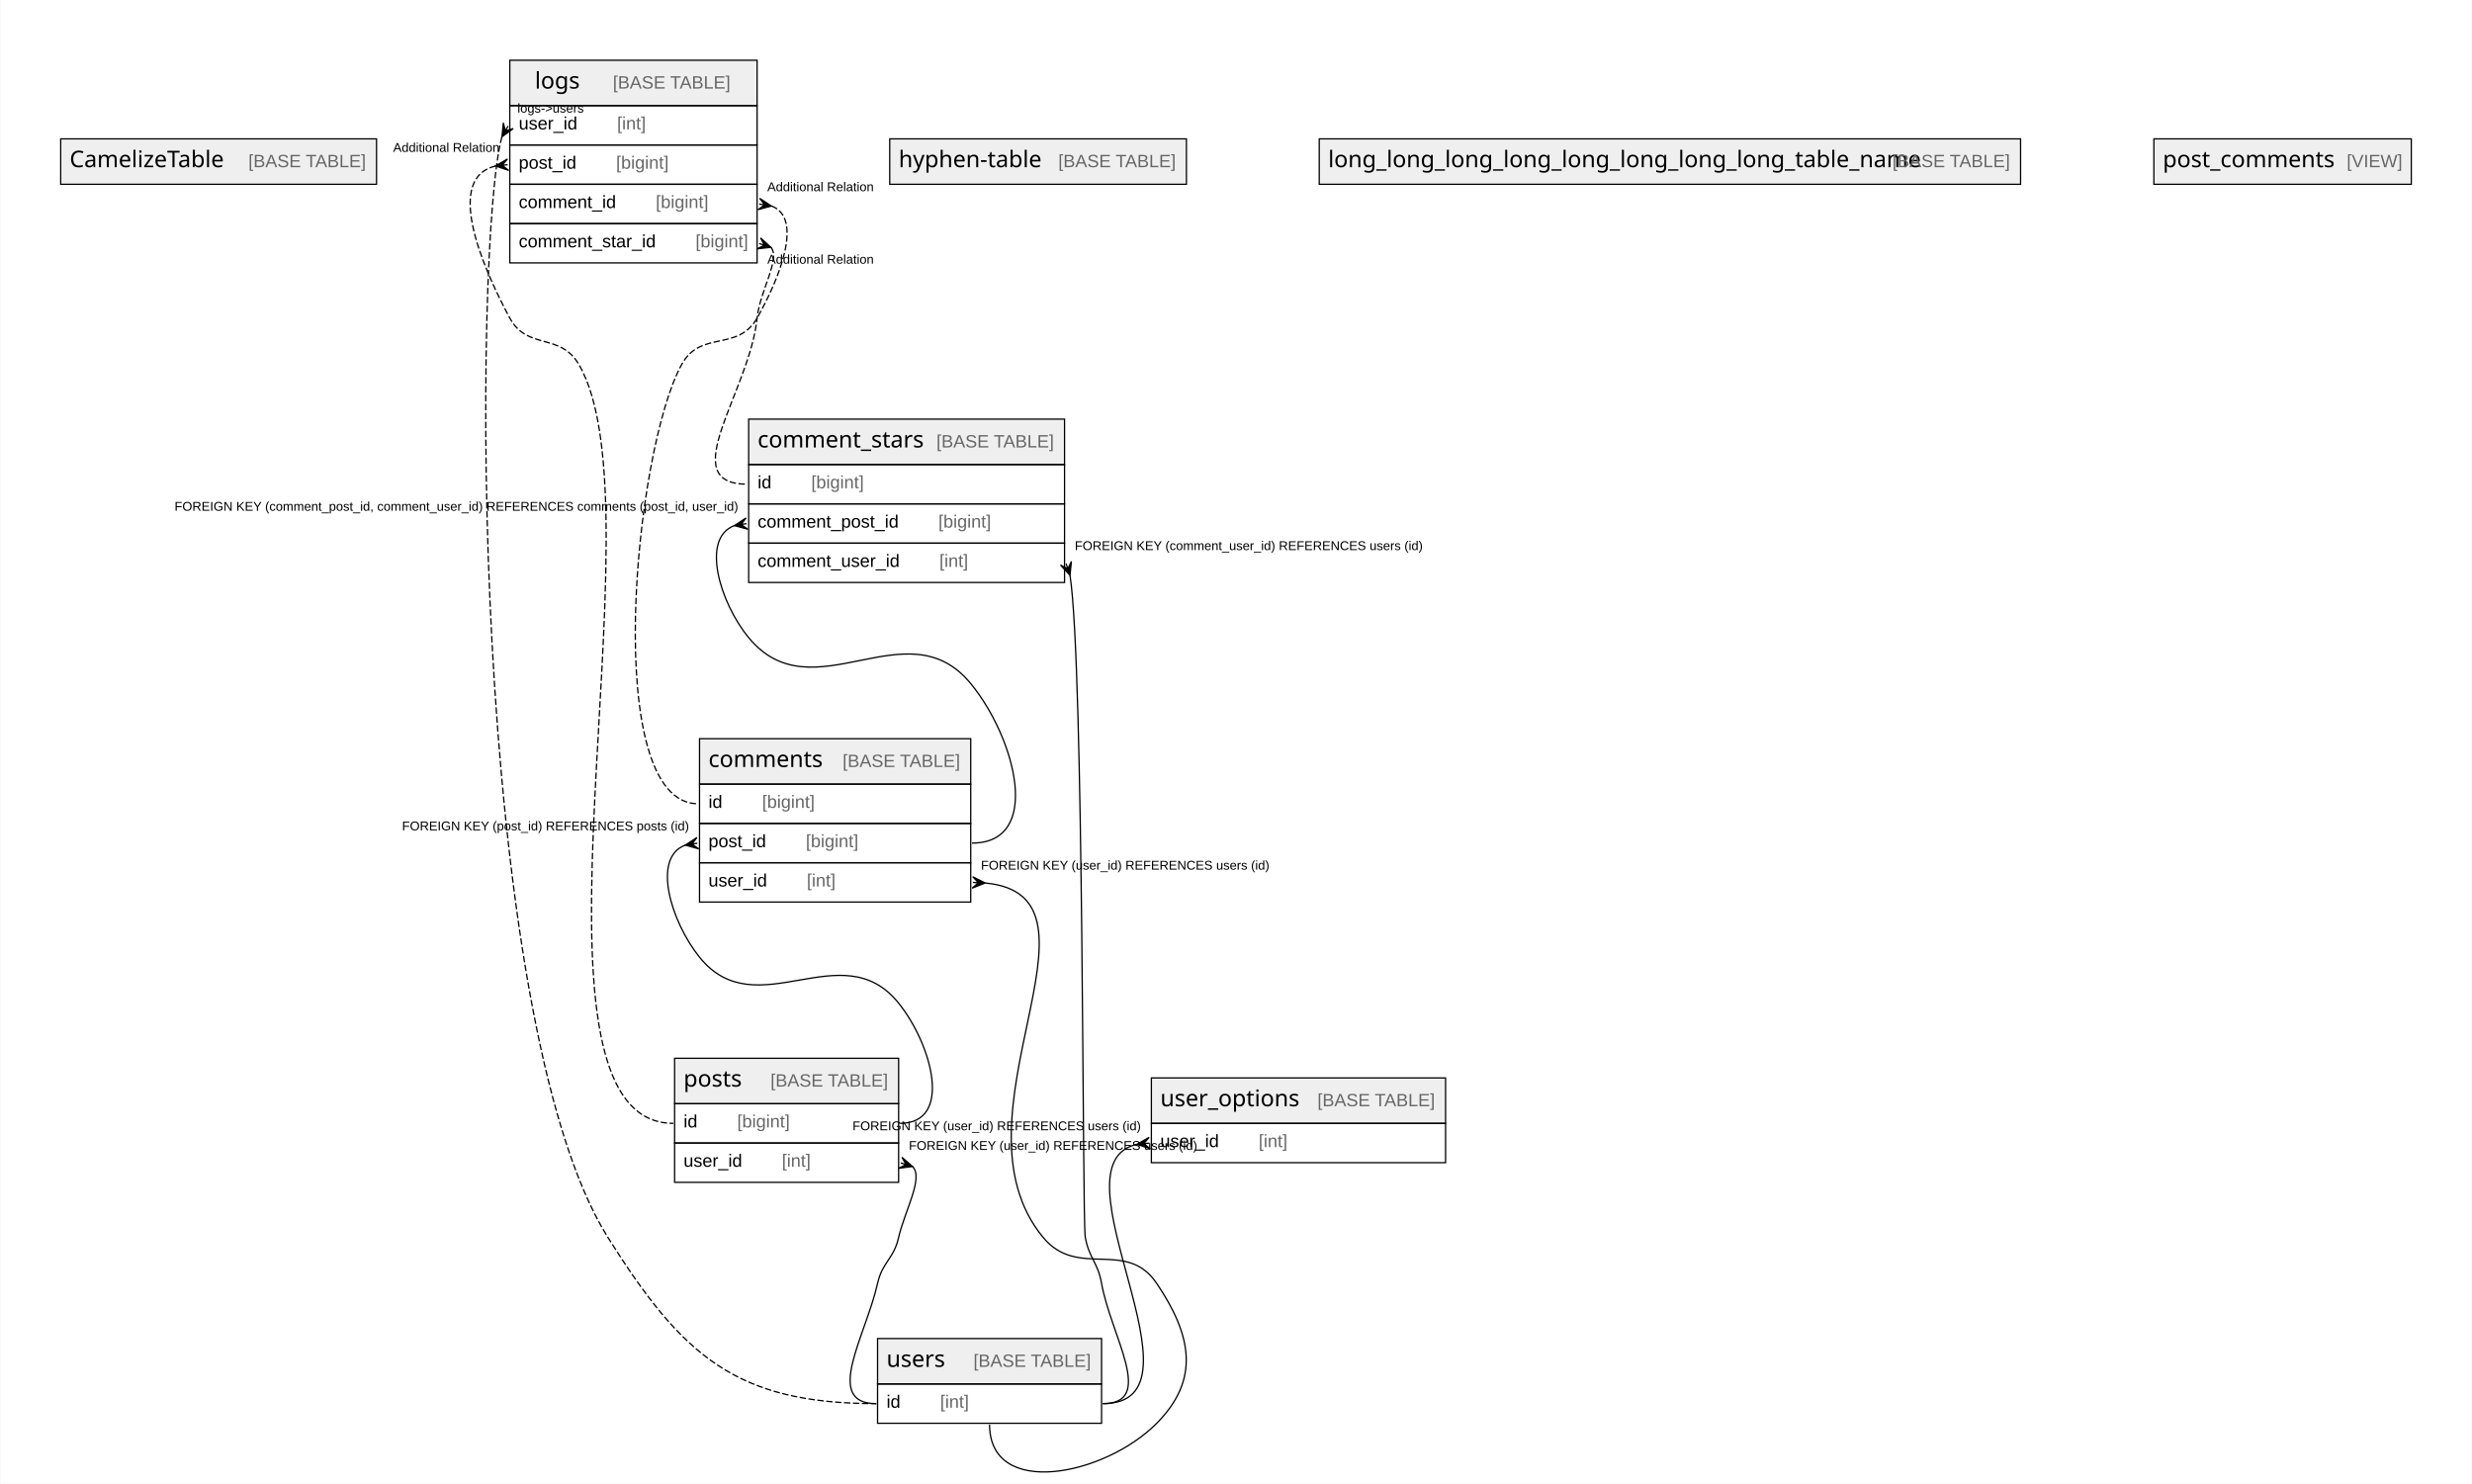
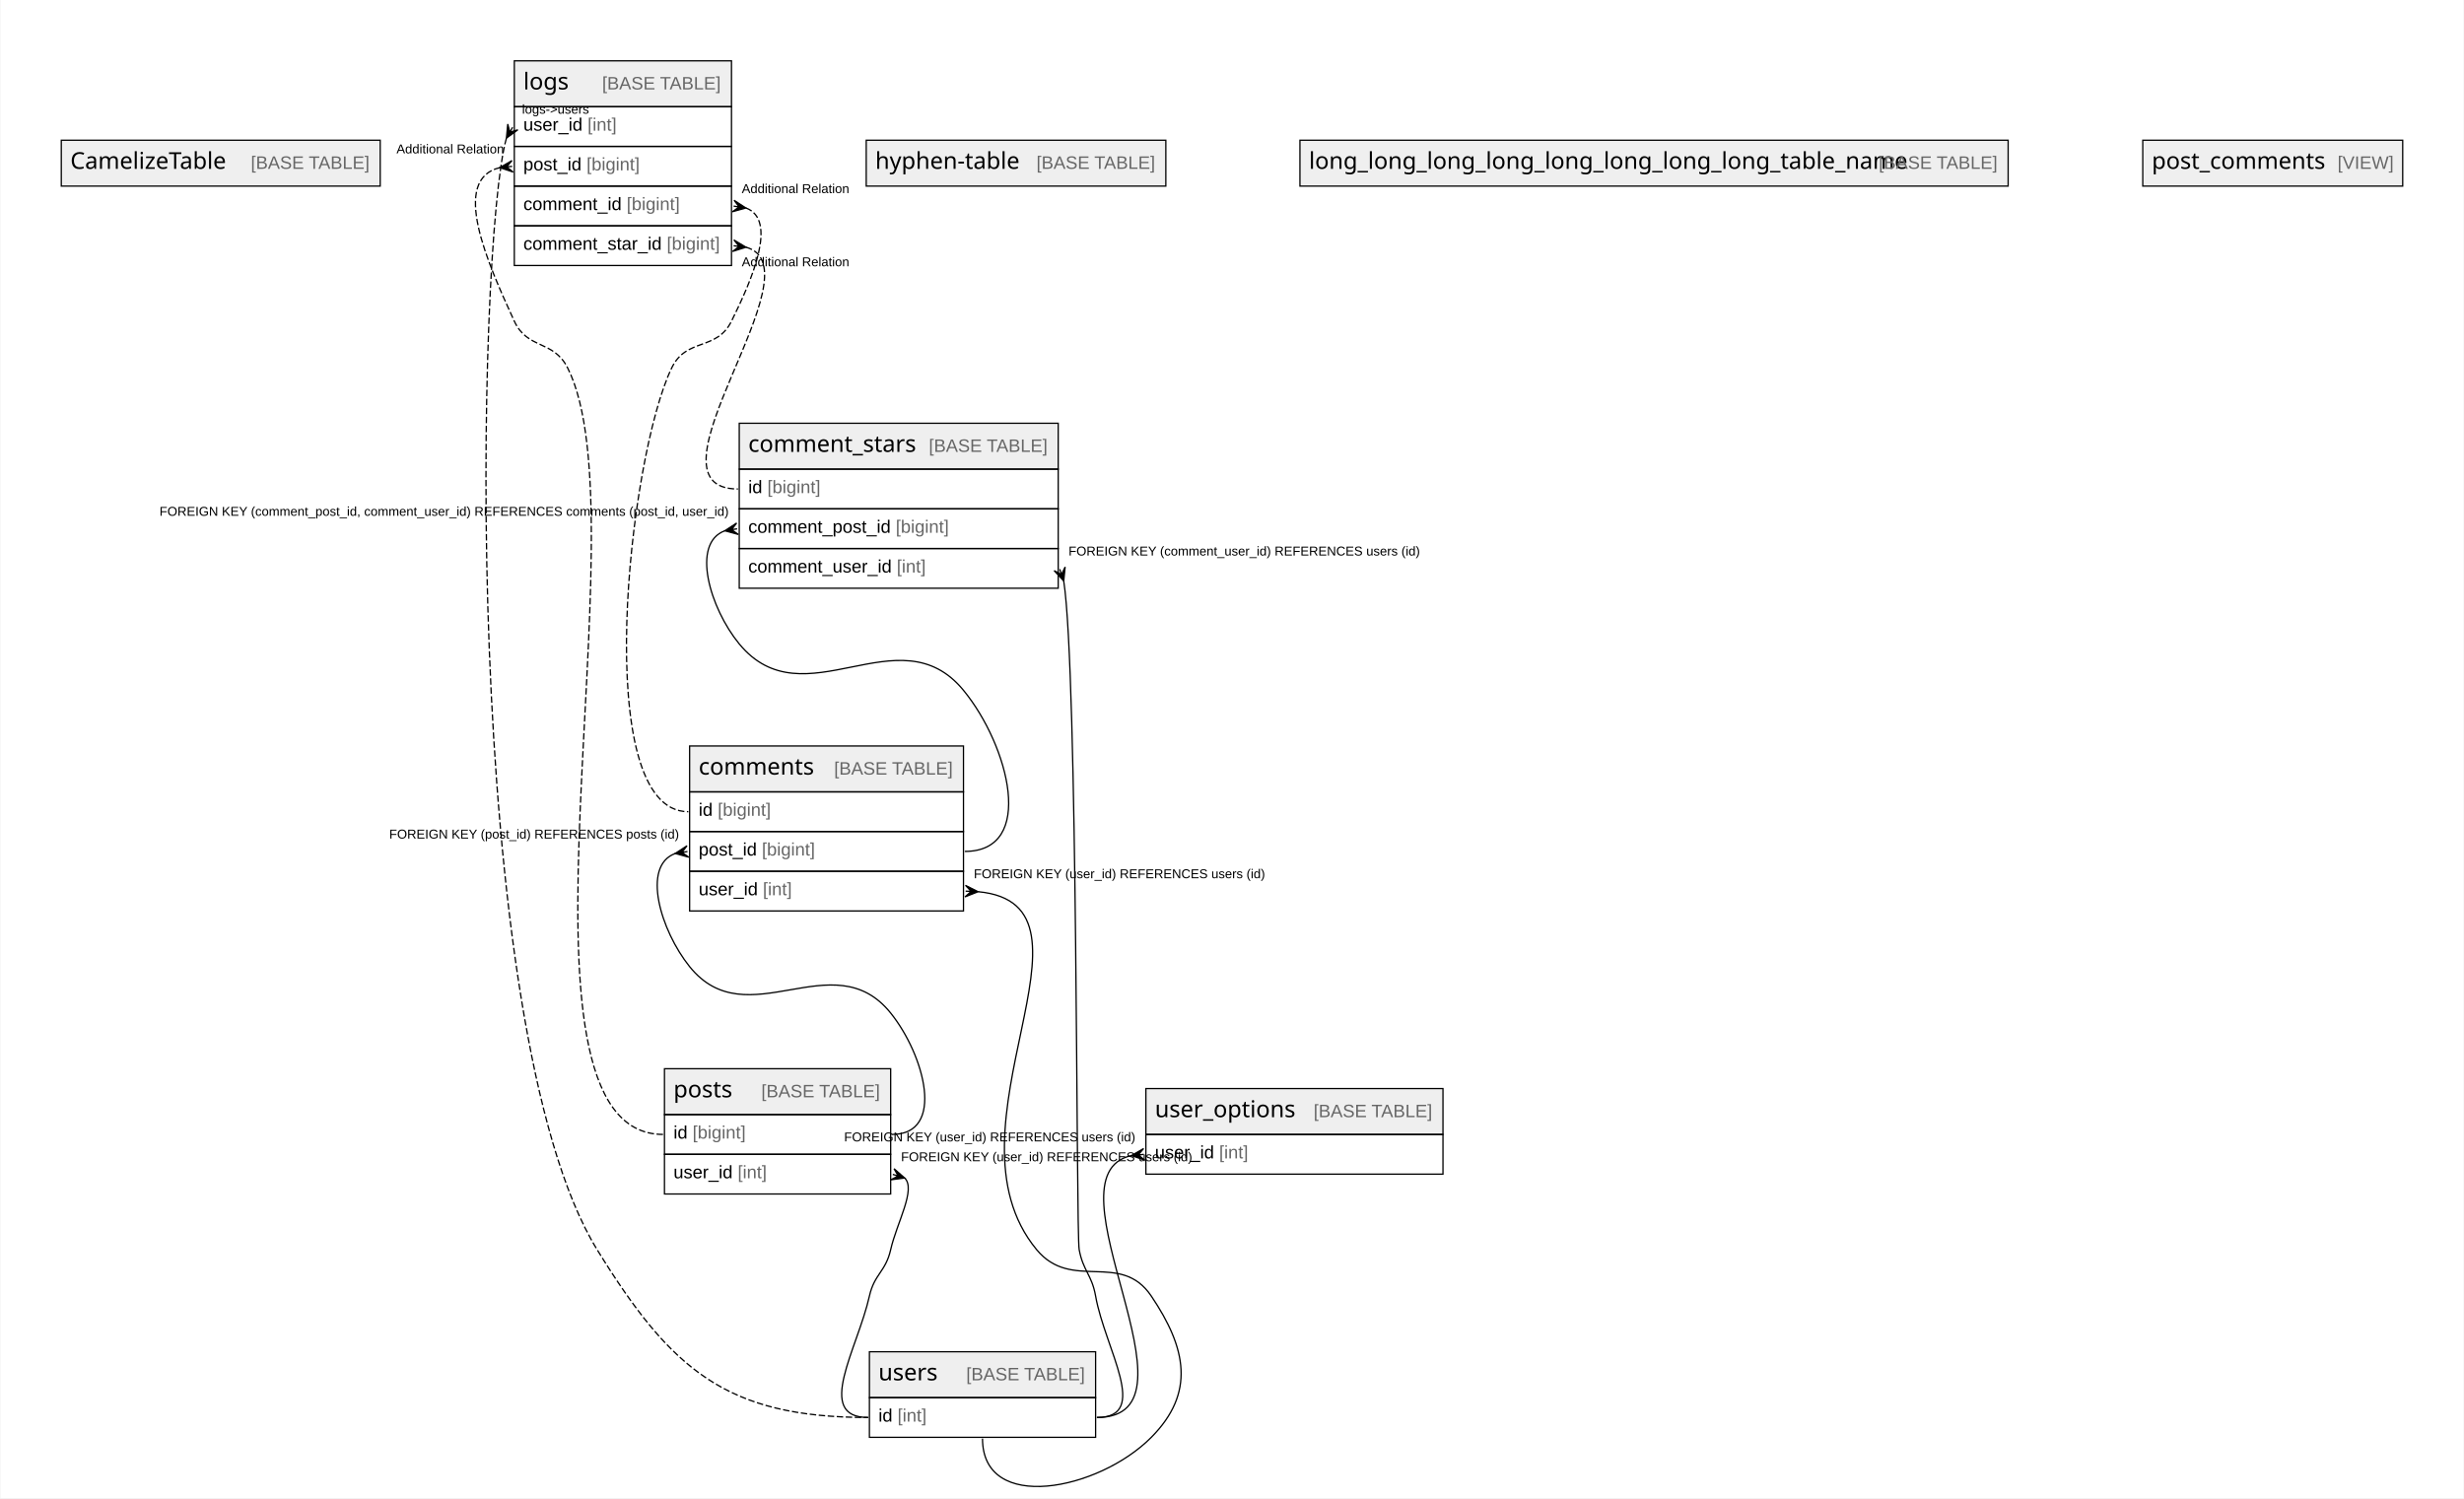
- <svg xmlns="http://www.w3.org/2000/svg" width="1936pt" height="1162pt" viewBox="0.00 0.00 1935.95 1162.40">
+ <svg xmlns="http://www.w3.org/2000/svg" width="1911pt" height="1162pt" viewBox="0.00 0.00 1910.95 1162.40">
  <g id="graph0" class="graph" transform="scale(1 1) rotate(0) translate(4 1158.4)">
-     <polygon fill="white" stroke="none" points="-4,4 -4,-1158.4 1931.95,-1158.4 1931.95,4 -4,4" />
+     <polygon fill="white" stroke="none" points="-4,4 -4,-1158.4 1906.95,-1158.4 1906.95,4 -4,4" />
    <g id="node1" class="node">
      <polygon fill="#efefef" stroke="none" points="43.2,-1014 43.2,-1049.6 290.63,-1049.6 290.63,-1014 43.2,-1014" />
      <polygon fill="none" stroke="black" points="43.2,-1014 43.2,-1049.6 290.63,-1049.6 290.63,-1014 43.2,-1014" />
      <text text-anchor="start" x="50.2" y="-1027.4" font-family="Arial Bold" font-size="18.00">CamelizeTable</text>
      <text text-anchor="start" x="159.14" y="-1027.4" font-family="Arial" font-size="14.00">    </text>
      <text text-anchor="start" x="190.26" y="-1027.4" font-family="Arial" font-size="14.00" fill="#666666">[BASE TABLE]</text>
    </g>
    <g id="node2" class="node">
-       <polygon fill="#efefef" stroke="none" points="582.18,-794.4 582.18,-830 829.65,-830 829.65,-794.4 582.18,-794.4" />
-       <polygon fill="none" stroke="black" points="582.18,-794.4 582.18,-830 829.65,-830 829.65,-794.4 582.18,-794.4" />
-       <text text-anchor="start" x="589.18" y="-807.8" font-family="Arial Bold" font-size="18.00">comment_stars</text>
-       <text text-anchor="start" x="698.16" y="-807.8" font-family="Arial" font-size="14.00">    </text>
-       <text text-anchor="start" x="729.28" y="-807.8" font-family="Arial" font-size="14.00" fill="#666666">[BASE TABLE]</text>
-       <polygon fill="none" stroke="black" points="582.18,-763.6 582.18,-794.4 829.65,-794.4 829.65,-763.6 582.18,-763.6" />
-       <text text-anchor="start" x="589.18" y="-775.8" font-family="Arial" font-size="14.00">id    </text>
-       <text text-anchor="start" x="631.2" y="-775.8" font-family="Arial" font-size="14.00" fill="#666666">[bigint]</text>
-       <polygon fill="none" stroke="black" points="582.18,-732.8 582.18,-763.6 829.65,-763.6 829.65,-732.8 582.18,-732.8" />
-       <text text-anchor="start" x="589.18" y="-745" font-family="Arial" font-size="14.00">comment_post_id    </text>
-       <text text-anchor="start" x="730.8" y="-745" font-family="Arial" font-size="14.00" fill="#666666">[bigint]</text>
-       <polygon fill="none" stroke="black" points="582.18,-702 582.18,-732.8 829.65,-732.8 829.65,-702 582.18,-702" />
-       <text text-anchor="start" x="589.18" y="-714.2" font-family="Arial" font-size="14.00">comment_user_id    </text>
-       <text text-anchor="start" x="731.58" y="-714.2" font-family="Arial" font-size="14.00" fill="#666666">[int]</text>
+       <polygon fill="#efefef" stroke="none" points="569.18,-794.4 569.18,-830 816.65,-830 816.65,-794.4 569.18,-794.4" />
+       <polygon fill="none" stroke="black" points="569.18,-794.4 569.18,-830 816.65,-830 816.65,-794.4 569.18,-794.4" />
+       <text text-anchor="start" x="576.18" y="-807.8" font-family="Arial Bold" font-size="18.00">comment_stars</text>
+       <text text-anchor="start" x="685.16" y="-807.8" font-family="Arial" font-size="14.00">    </text>
+       <text text-anchor="start" x="716.28" y="-807.8" font-family="Arial" font-size="14.00" fill="#666666">[BASE TABLE]</text>
+       <polygon fill="none" stroke="black" points="569.18,-763.6 569.18,-794.4 816.65,-794.4 816.65,-763.6 569.18,-763.6" />
+       <text text-anchor="start" x="576.18" y="-775.8" font-family="Arial" font-size="14.00">id </text>
+       <text text-anchor="start" x="590.97" y="-775.8" font-family="Arial" font-size="14.00" fill="#666666">[bigint]</text>
+       <polygon fill="none" stroke="black" points="569.18,-732.8 569.18,-763.6 816.65,-763.6 816.65,-732.8 569.18,-732.8" />
+       <text text-anchor="start" x="576.18" y="-745" font-family="Arial" font-size="14.00">comment_post_id </text>
+       <text text-anchor="start" x="690.58" y="-745" font-family="Arial" font-size="14.00" fill="#666666">[bigint]</text>
+       <polygon fill="none" stroke="black" points="569.18,-702 569.18,-732.8 816.65,-732.8 816.65,-702 569.18,-702" />
+       <text text-anchor="start" x="576.18" y="-714.2" font-family="Arial" font-size="14.00">comment_user_id </text>
+       <text text-anchor="start" x="691.35" y="-714.2" font-family="Arial" font-size="14.00" fill="#666666">[int]</text>
    </g>
    <g id="node3" class="node">
-       <polygon fill="#efefef" stroke="none" points="543.68,-544 543.68,-579.6 756.15,-579.6 756.15,-544 543.68,-544" />
-       <polygon fill="none" stroke="black" points="543.68,-544 543.68,-579.6 756.15,-579.6 756.15,-544 543.68,-544" />
-       <text text-anchor="start" x="550.68" y="-557.4" font-family="Arial Bold" font-size="18.00">comments</text>
-       <text text-anchor="start" x="624.66" y="-557.4" font-family="Arial" font-size="14.00">    </text>
-       <text text-anchor="start" x="655.78" y="-557.4" font-family="Arial" font-size="14.00" fill="#666666">[BASE TABLE]</text>
-       <polygon fill="none" stroke="black" points="543.68,-513.2 543.68,-544 756.15,-544 756.15,-513.2 543.68,-513.2" />
-       <text text-anchor="start" x="550.68" y="-525.4" font-family="Arial" font-size="14.00">id    </text>
-       <text text-anchor="start" x="592.69" y="-525.4" font-family="Arial" font-size="14.00" fill="#666666">[bigint]</text>
-       <polygon fill="none" stroke="black" points="543.68,-482.4 543.68,-513.2 756.15,-513.2 756.15,-482.4 543.68,-482.4" />
-       <text text-anchor="start" x="550.68" y="-494.6" font-family="Arial" font-size="14.00">post_id    </text>
-       <text text-anchor="start" x="626.94" y="-494.6" font-family="Arial" font-size="14.00" fill="#666666">[bigint]</text>
-       <polygon fill="none" stroke="black" points="543.68,-451.6 543.68,-482.4 756.15,-482.4 756.15,-451.6 543.68,-451.6" />
-       <text text-anchor="start" x="550.68" y="-463.8" font-family="Arial" font-size="14.00">user_id    </text>
-       <text text-anchor="start" x="627.71" y="-463.8" font-family="Arial" font-size="14.00" fill="#666666">[int]</text>
+       <polygon fill="#efefef" stroke="none" points="530.68,-544 530.68,-579.6 743.15,-579.6 743.15,-544 530.68,-544" />
+       <polygon fill="none" stroke="black" points="530.68,-544 530.68,-579.6 743.15,-579.6 743.15,-544 530.68,-544" />
+       <text text-anchor="start" x="537.68" y="-557.4" font-family="Arial Bold" font-size="18.00">comments</text>
+       <text text-anchor="start" x="611.66" y="-557.4" font-family="Arial" font-size="14.00">    </text>
+       <text text-anchor="start" x="642.78" y="-557.4" font-family="Arial" font-size="14.00" fill="#666666">[BASE TABLE]</text>
+       <polygon fill="none" stroke="black" points="530.68,-513.2 530.68,-544 743.15,-544 743.15,-513.2 530.68,-513.2" />
+       <text text-anchor="start" x="537.68" y="-525.4" font-family="Arial" font-size="14.00">id </text>
+       <text text-anchor="start" x="552.46" y="-525.4" font-family="Arial" font-size="14.00" fill="#666666">[bigint]</text>
+       <polygon fill="none" stroke="black" points="530.68,-482.4 530.68,-513.2 743.15,-513.2 743.15,-482.4 530.68,-482.4" />
+       <text text-anchor="start" x="537.68" y="-494.6" font-family="Arial" font-size="14.00">post_id </text>
+       <text text-anchor="start" x="586.71" y="-494.6" font-family="Arial" font-size="14.00" fill="#666666">[bigint]</text>
+       <polygon fill="none" stroke="black" points="530.68,-451.6 530.68,-482.4 743.15,-482.4 743.15,-451.6 530.68,-451.6" />
+       <text text-anchor="start" x="537.68" y="-463.8" font-family="Arial" font-size="14.00">user_id </text>
+       <text text-anchor="start" x="587.48" y="-463.8" font-family="Arial" font-size="14.00" fill="#666666">[int]</text>
    </g>
    <g id="edge2" class="edge">
-       <path fill="none" stroke="black" d="M571.08,-746.6C544.56,-737 559.39,-686.48 582.18,-658.8 632.38,-597.85 706.05,-683.83 756.15,-622.8 791.4,-579.86 812.71,-497.8 757.15,-497.8" />
-       <polygon fill="black" stroke="black" points="570.98,-746.58 580.15,-752.59 576.24,-747.42 580.52,-748.1 580.52,-748.1 580.52,-748.1 576.24,-747.42 581.56,-743.7 570.98,-746.58" />
-       <text text-anchor="start" x="132.37" y="-758.2" font-family="Arial" font-size="10.00">FOREIGN KEY (comment_post_id, comment_user_id) REFERENCES comments (post_id, user_id)</text>
+       <path fill="none" stroke="black" d="M558.08,-746.6C531.56,-737 546.39,-686.48 569.18,-658.8 619.38,-597.85 693.05,-683.83 743.15,-622.8 778.4,-579.86 799.71,-497.8 744.15,-497.8" />
+       <polygon fill="black" stroke="black" points="557.98,-746.58 567.15,-752.59 563.24,-747.42 567.52,-748.1 567.52,-748.1 567.52,-748.1 563.24,-747.42 568.56,-743.7 557.98,-746.58" />
+       <text text-anchor="start" x="119.37" y="-758.2" font-family="Arial" font-size="10.00">FOREIGN KEY (comment_post_id, comment_user_id) REFERENCES comments (post_id, user_id)</text>
    </g>
    <g id="node10" class="node">
-       <polygon fill="#efefef" stroke="none" points="683.17,-74 683.17,-109.6 858.66,-109.6 858.66,-74 683.17,-74" />
-       <polygon fill="none" stroke="black" points="683.17,-74 683.17,-109.6 858.66,-109.6 858.66,-74 683.17,-74" />
-       <text text-anchor="start" x="690.17" y="-87.4" font-family="Arial Bold" font-size="18.00">users</text>
-       <text text-anchor="start" x="727.17" y="-87.4" font-family="Arial" font-size="14.00">    </text>
-       <text text-anchor="start" x="758.28" y="-87.4" font-family="Arial" font-size="14.00" fill="#666666">[BASE TABLE]</text>
-       <polygon fill="none" stroke="black" points="683.17,-43.2 683.17,-74 858.66,-74 858.66,-43.2 683.17,-43.2" />
-       <text text-anchor="start" x="690.17" y="-55.4" font-family="Arial" font-size="14.00">id    </text>
-       <text text-anchor="start" x="732.19" y="-55.4" font-family="Arial" font-size="14.00" fill="#666666">[int]</text>
+       <polygon fill="#efefef" stroke="none" points="670.17,-74 670.17,-109.6 845.66,-109.6 845.66,-74 670.17,-74" />
+       <polygon fill="none" stroke="black" points="670.17,-74 670.17,-109.6 845.66,-109.6 845.66,-74 670.17,-74" />
+       <text text-anchor="start" x="677.17" y="-87.4" font-family="Arial Bold" font-size="18.00">users</text>
+       <text text-anchor="start" x="714.17" y="-87.4" font-family="Arial" font-size="14.00">    </text>
+       <text text-anchor="start" x="745.28" y="-87.4" font-family="Arial" font-size="14.00" fill="#666666">[BASE TABLE]</text>
+       <polygon fill="none" stroke="black" points="670.17,-43.2 670.17,-74 845.66,-74 845.66,-43.2 670.17,-43.2" />
+       <text text-anchor="start" x="677.17" y="-55.4" font-family="Arial" font-size="14.00">id </text>
+       <text text-anchor="start" x="691.96" y="-55.4" font-family="Arial" font-size="14.00" fill="#666666">[int]</text>
    </g>
    <g id="edge1" class="edge">
-       <path fill="none" stroke="black" d="M833.93,-707.58C845.02,-636.41 843.44,-202.06 845.91,-188.8 849.03,-172.12 855.69,-169.51 858.66,-152.8 865.96,-111.57 901.53,-58.6 859.66,-58.6" />
-       <polygon fill="black" stroke="black" points="833.93,-707.6 826.49,-715.65 832.23,-712.66 830.86,-716.77 830.86,-716.77 830.86,-716.77 832.23,-712.66 835.02,-718.51 833.93,-707.6" />
-       <text text-anchor="start" x="837.65" y="-727.4" font-family="Arial" font-size="10.00">FOREIGN KEY (comment_user_id) REFERENCES users (id)</text>
+       <path fill="none" stroke="black" d="M820.93,-707.58C832.02,-636.41 830.44,-202.06 832.91,-188.8 836.03,-172.12 842.69,-169.51 845.66,-152.8 852.96,-111.57 888.53,-58.6 846.66,-58.6" />
+       <polygon fill="black" stroke="black" points="820.93,-707.6 813.49,-715.65 819.23,-712.66 817.86,-716.77 817.86,-716.77 817.86,-716.77 819.23,-712.66 822.02,-718.51 820.93,-707.6" />
+       <text text-anchor="start" x="824.65" y="-727.4" font-family="Arial" font-size="10.00">FOREIGN KEY (comment_user_id) REFERENCES users (id)</text>
    </g>
    <g id="node8" class="node">
-       <polygon fill="#efefef" stroke="none" points="524.16,-293.6 524.16,-329.2 699.66,-329.2 699.66,-293.6 524.16,-293.6" />
-       <polygon fill="none" stroke="black" points="524.16,-293.6 524.16,-329.2 699.66,-329.2 699.66,-293.6 524.16,-293.6" />
-       <text text-anchor="start" x="531.16" y="-307" font-family="Arial Bold" font-size="18.00">posts</text>
-       <text text-anchor="start" x="568.18" y="-307" font-family="Arial" font-size="14.00">    </text>
-       <text text-anchor="start" x="599.29" y="-307" font-family="Arial" font-size="14.00" fill="#666666">[BASE TABLE]</text>
-       <polygon fill="none" stroke="black" points="524.16,-262.8 524.16,-293.6 699.66,-293.6 699.66,-262.8 524.16,-262.8" />
-       <text text-anchor="start" x="531.16" y="-275" font-family="Arial" font-size="14.00">id    </text>
-       <text text-anchor="start" x="573.18" y="-275" font-family="Arial" font-size="14.00" fill="#666666">[bigint]</text>
-       <polygon fill="none" stroke="black" points="524.16,-232 524.16,-262.8 699.66,-262.8 699.66,-232 524.16,-232" />
-       <text text-anchor="start" x="531.16" y="-244.2" font-family="Arial" font-size="14.00">user_id    </text>
-       <text text-anchor="start" x="608.2" y="-244.2" font-family="Arial" font-size="14.00" fill="#666666">[int]</text>
+       <polygon fill="#efefef" stroke="none" points="511.16,-293.6 511.16,-329.2 686.66,-329.2 686.66,-293.6 511.16,-293.6" />
+       <polygon fill="none" stroke="black" points="511.16,-293.6 511.16,-329.2 686.66,-329.2 686.66,-293.6 511.16,-293.6" />
+       <text text-anchor="start" x="518.16" y="-307" font-family="Arial Bold" font-size="18.00">posts</text>
+       <text text-anchor="start" x="555.18" y="-307" font-family="Arial" font-size="14.00">    </text>
+       <text text-anchor="start" x="586.29" y="-307" font-family="Arial" font-size="14.00" fill="#666666">[BASE TABLE]</text>
+       <polygon fill="none" stroke="black" points="511.16,-262.8 511.16,-293.6 686.66,-293.6 686.66,-262.8 511.16,-262.8" />
+       <text text-anchor="start" x="518.16" y="-275" font-family="Arial" font-size="14.00">id </text>
+       <text text-anchor="start" x="532.95" y="-275" font-family="Arial" font-size="14.00" fill="#666666">[bigint]</text>
+       <polygon fill="none" stroke="black" points="511.16,-232 511.16,-262.8 686.66,-262.8 686.66,-232 511.16,-232" />
+       <text text-anchor="start" x="518.16" y="-244.2" font-family="Arial" font-size="14.00">user_id </text>
+       <text text-anchor="start" x="567.97" y="-244.2" font-family="Arial" font-size="14.00" fill="#666666">[int]</text>
    </g>
    <g id="edge3" class="edge">
-       <path fill="none" stroke="black" d="M532.58,-496.21C506.12,-486.65 521.2,-436.33 543.68,-408.4 588.28,-352.97 655.08,-427.85 699.66,-372.4 725.9,-339.77 742.53,-278.2 700.66,-278.2" />
-       <polygon fill="black" stroke="black" points="532.47,-496.19 541.65,-502.19 537.74,-497.02 542.02,-497.7 542.02,-497.7 542.02,-497.7 537.74,-497.02 543.05,-493.3 532.47,-496.19" />
-       <text text-anchor="start" x="310.62" y="-507.8" font-family="Arial" font-size="10.00">FOREIGN KEY (post_id) REFERENCES posts (id)</text>
+       <path fill="none" stroke="black" d="M519.58,-496.21C493.12,-486.65 508.2,-436.33 530.68,-408.4 575.28,-352.97 642.08,-427.85 686.66,-372.4 712.9,-339.77 729.53,-278.2 687.66,-278.2" />
+       <polygon fill="black" stroke="black" points="519.47,-496.19 528.65,-502.19 524.74,-497.02 529.02,-497.7 529.02,-497.7 529.02,-497.7 524.74,-497.02 530.05,-493.3 519.47,-496.19" />
+       <text text-anchor="start" x="297.62" y="-507.8" font-family="Arial" font-size="10.00">FOREIGN KEY (post_id) REFERENCES posts (id)</text>
    </g>
    <g id="edge4" class="edge">
-       <path fill="none" stroke="black" d="M767.54,-466.54C874.62,-456.46 734.81,-283.05 812.91,-188.8 840.13,-155.96 878.02,-188.16 901.86,-152.8 929.08,-112.41 936.17,-77.78 901.86,-43.2 860.86,-1.89 770.91,16 770.91,-42.2" />
-       <polygon fill="black" stroke="black" points="767.48,-466.54 757.29,-462.49 762.15,-466.78 757.82,-466.97 757.82,-466.97 757.82,-466.97 762.15,-466.78 757.69,-471.48 767.48,-466.54" />
-       <text text-anchor="start" x="764.15" y="-477" font-family="Arial" font-size="10.00">FOREIGN KEY (user_id) REFERENCES users (id)</text>
+       <path fill="none" stroke="black" d="M754.54,-466.54C861.62,-456.46 721.81,-283.05 799.91,-188.8 827.13,-155.96 865.02,-188.16 888.86,-152.8 916.08,-112.41 923.17,-77.78 888.86,-43.2 847.86,-1.89 757.91,16 757.91,-42.2" />
+       <polygon fill="black" stroke="black" points="754.48,-466.54 744.29,-462.49 749.15,-466.78 744.82,-466.97 744.82,-466.97 744.82,-466.97 749.15,-466.78 744.69,-471.48 754.48,-466.54" />
+       <text text-anchor="start" x="751.15" y="-477" font-family="Arial" font-size="10.00">FOREIGN KEY (user_id) REFERENCES users (id)</text>
    </g>
    <g id="node4" class="node">
-       <polygon fill="#efefef" stroke="none" points="692.69,-1014 692.69,-1049.6 925.14,-1049.6 925.14,-1014 692.69,-1014" />
-       <polygon fill="none" stroke="black" points="692.69,-1014 692.69,-1049.6 925.14,-1049.6 925.14,-1014 692.69,-1014" />
-       <text text-anchor="start" x="699.69" y="-1027.4" font-family="Arial Bold" font-size="18.00">hyphen-table</text>
-       <text text-anchor="start" x="793.65" y="-1027.4" font-family="Arial" font-size="14.00">    </text>
-       <text text-anchor="start" x="824.77" y="-1027.4" font-family="Arial" font-size="14.00" fill="#666666">[BASE TABLE]</text>
+       <polygon fill="#efefef" stroke="none" points="667.69,-1014 667.69,-1049.6 900.14,-1049.6 900.14,-1014 667.69,-1014" />
+       <polygon fill="none" stroke="black" points="667.69,-1014 667.69,-1049.6 900.14,-1049.6 900.14,-1014 667.69,-1014" />
+       <text text-anchor="start" x="674.69" y="-1027.4" font-family="Arial Bold" font-size="18.00">hyphen-table</text>
+       <text text-anchor="start" x="768.65" y="-1027.4" font-family="Arial" font-size="14.00">    </text>
+       <text text-anchor="start" x="799.77" y="-1027.4" font-family="Arial" font-size="14.00" fill="#666666">[BASE TABLE]</text>
    </g>
    <g id="node5" class="node">
-       <polygon fill="#efefef" stroke="none" points="395.04,-1075.6 395.04,-1111.2 588.79,-1111.2 588.79,-1075.6 395.04,-1075.6" />
-       <polygon fill="none" stroke="black" points="395.04,-1075.6 395.04,-1111.2 588.79,-1111.2 588.79,-1075.6 395.04,-1075.6" />
-       <text text-anchor="start" x="414.67" y="-1089" font-family="Arial Bold" font-size="18.00">logs</text>
-       <text text-anchor="start" x="444.67" y="-1089" font-family="Arial" font-size="14.00">    </text>
-       <text text-anchor="start" x="475.79" y="-1089" font-family="Arial" font-size="14.00" fill="#666666">[BASE TABLE]</text>
-       <polygon fill="none" stroke="black" points="395.04,-1044.8 395.04,-1075.6 588.79,-1075.6 588.79,-1044.8 395.04,-1044.8" />
-       <text text-anchor="start" x="402.04" y="-1057" font-family="Arial" font-size="14.00">user_id    </text>
-       <text text-anchor="start" x="479.08" y="-1057" font-family="Arial" font-size="14.00" fill="#666666">[int]</text>
-       <polygon fill="none" stroke="black" points="395.04,-1014 395.04,-1044.8 588.79,-1044.8 588.79,-1014 395.04,-1014" />
-       <text text-anchor="start" x="402.04" y="-1026.2" font-family="Arial" font-size="14.00">post_id    </text>
-       <text text-anchor="start" x="478.3" y="-1026.2" font-family="Arial" font-size="14.00" fill="#666666">[bigint]</text>
-       <polygon fill="none" stroke="black" points="395.04,-983.2 395.04,-1014 588.79,-1014 588.79,-983.2 395.04,-983.2" />
-       <text text-anchor="start" x="402.04" y="-995.4" font-family="Arial" font-size="14.00">comment_id    </text>
-       <text text-anchor="start" x="509.41" y="-995.4" font-family="Arial" font-size="14.00" fill="#666666">[bigint]</text>
-       <polygon fill="none" stroke="black" points="395.04,-952.4 395.04,-983.2 588.79,-983.2 588.79,-952.4 395.04,-952.4" />
-       <text text-anchor="start" x="402.04" y="-964.6" font-family="Arial" font-size="14.00">comment_star_id    </text>
-       <text text-anchor="start" x="540.54" y="-964.6" font-family="Arial" font-size="14.00" fill="#666666">[bigint]</text>
+       <polygon fill="#efefef" stroke="none" points="394.67,-1075.6 394.67,-1111.2 563.16,-1111.2 563.16,-1075.6 394.67,-1075.6" />
+       <polygon fill="none" stroke="black" points="394.67,-1075.6 394.67,-1111.2 563.16,-1111.2 563.16,-1075.6 394.67,-1075.6" />
+       <text text-anchor="start" x="401.67" y="-1089" font-family="Arial Bold" font-size="18.00">logs</text>
+       <text text-anchor="start" x="431.67" y="-1089" font-family="Arial" font-size="14.00">    </text>
+       <text text-anchor="start" x="462.79" y="-1089" font-family="Arial" font-size="14.00" fill="#666666">[BASE TABLE]</text>
+       <polygon fill="none" stroke="black" points="394.67,-1044.8 394.67,-1075.6 563.16,-1075.6 563.16,-1044.8 394.67,-1044.8" />
+       <text text-anchor="start" x="401.67" y="-1057" font-family="Arial" font-size="14.00">user_id </text>
+       <text text-anchor="start" x="451.47" y="-1057" font-family="Arial" font-size="14.00" fill="#666666">[int]</text>
+       <polygon fill="none" stroke="black" points="394.67,-1014 394.67,-1044.8 563.16,-1044.8 563.16,-1014 394.67,-1014" />
+       <text text-anchor="start" x="401.67" y="-1026.2" font-family="Arial" font-size="14.00">post_id </text>
+       <text text-anchor="start" x="450.7" y="-1026.2" font-family="Arial" font-size="14.00" fill="#666666">[bigint]</text>
+       <polygon fill="none" stroke="black" points="394.67,-983.2 394.67,-1014 563.16,-1014 563.16,-983.2 394.67,-983.2" />
+       <text text-anchor="start" x="401.67" y="-995.4" font-family="Arial" font-size="14.00">comment_id </text>
+       <text text-anchor="start" x="481.81" y="-995.4" font-family="Arial" font-size="14.00" fill="#666666">[bigint]</text>
+       <polygon fill="none" stroke="black" points="394.67,-952.4 394.67,-983.2 563.16,-983.2 563.16,-952.4 394.67,-952.4" />
+       <text text-anchor="start" x="401.67" y="-964.6" font-family="Arial" font-size="14.00">comment_star_id </text>
+       <text text-anchor="start" x="512.94" y="-964.6" font-family="Arial" font-size="14.00" fill="#666666">[bigint]</text>
    </g>
    <g id="edge10" class="edge">
-       <path fill="none" stroke="black" stroke-dasharray="5,2" d="M599.59,-964.61C607.43,-955.78 590.88,-930.26 588.79,-909.2 583.04,-851.52 523.22,-779 581.18,-779" />
-       <polygon fill="black" stroke="black" points="599.62,-964.6 588.71,-963.42 594.54,-966.25 590.42,-967.59 590.42,-967.59 590.42,-967.59 594.54,-966.25 591.5,-971.98 599.62,-964.6" />
-       <text text-anchor="start" x="596.79" y="-951.8" font-family="Arial" font-size="10.00">Additional Relation</text>
+       <path fill="none" stroke="black" stroke-dasharray="5,2" d="M574.38,-966.59C633.28,-950.51 488.19,-779 568.18,-779" />
+       <polygon fill="black" stroke="black" points="574.43,-966.59 563.97,-963.29 569.13,-967.21 564.83,-967.72 564.83,-967.72 564.83,-967.72 569.13,-967.21 565.02,-972.23 574.43,-966.59" />
+       <text text-anchor="start" x="571.16" y="-951.8" font-family="Arial" font-size="10.00">Additional Relation</text>
    </g>
    <g id="edge9" class="edge">
-       <path fill="none" stroke="black" stroke-dasharray="5,2" d="M600.08,-996.98C625.25,-987.67 606.42,-940.24 588.79,-909.2 573.64,-882.53 544.91,-899.95 529.91,-873.2 492.44,-806.36 466.05,-528.6 542.68,-528.6" />
-       <polygon fill="black" stroke="black" points="600,-996.99 589.42,-994.1 594.73,-997.82 590.45,-998.5 590.45,-998.5 590.45,-998.5 594.73,-997.82 590.82,-1002.99 600,-996.99" />
-       <text text-anchor="start" x="596.79" y="-1008.6" font-family="Arial" font-size="10.00">Additional Relation</text>
+       <path fill="none" stroke="black" stroke-dasharray="5,2" d="M574.4,-997.01C599.27,-987.86 579.02,-941.18 563.16,-909.2 551.59,-885.86 528.35,-896.6 516.91,-873.2 483.26,-804.36 453.05,-528.6 529.68,-528.6" />
+       <polygon fill="black" stroke="black" points="574.37,-997.01 563.8,-994.1 569.1,-997.83 564.82,-998.5 564.82,-998.5 564.82,-998.5 569.1,-997.83 565.18,-1003 574.37,-997.01" />
+       <text text-anchor="start" x="571.16" y="-1008.6" font-family="Arial" font-size="10.00">Additional Relation</text>
    </g>
    <g id="edge8" class="edge">
-       <path fill="none" stroke="black" stroke-dasharray="5,2" d="M383.97,-1028.35C344.69,-1019.24 371.45,-952.91 395.04,-909.2 408.72,-883.86 434.18,-897.94 448.91,-873.2 517.08,-758.71 389.92,-278.2 523.16,-278.2" />
-       <polygon fill="black" stroke="black" points="383.76,-1028.33 393.24,-1033.84 389.07,-1028.88 393.38,-1029.33 393.38,-1029.33 393.38,-1029.33 389.07,-1028.88 394.18,-1024.89 383.76,-1028.33" />
-       <text text-anchor="start" x="303.65" y="-1039.4" font-family="Arial" font-size="10.00">Additional Relation</text>
+       <path fill="none" stroke="black" stroke-dasharray="5,2" d="M383.63,-1028.37C344.71,-1019.44 373.93,-954.33 394.67,-909.2 404.83,-887.09 424.84,-894.86 435.91,-873.2 496.59,-754.57 376.92,-278.2 510.16,-278.2" />
+       <polygon fill="black" stroke="black" points="383.39,-1028.34 392.88,-1033.84 388.69,-1028.89 393,-1029.33 393,-1029.33 393,-1029.33 388.69,-1028.89 393.79,-1024.89 383.39,-1028.34" />
+       <text text-anchor="start" x="303.28" y="-1039.4" font-family="Arial" font-size="10.00">Additional Relation</text>
    </g>
    <g id="edge7" class="edge">
-       <path fill="none" stroke="black" stroke-dasharray="5,2" d="M388.88,-1051.22C366.28,-970.03 363.16,-361.75 471.91,-188.8 530.42,-95.75 572.26,-58.6 682.17,-58.6" />
-       <polygon fill="black" stroke="black" points="388.89,-1051.24 389.98,-1062.15 391.55,-1055.87 393.71,-1059.62 393.71,-1059.62 393.71,-1059.62 391.55,-1055.87 397.78,-1057.67 388.89,-1051.24" />
-       <text text-anchor="start" x="401.04" y="-1070.2" font-family="Arial" font-size="10.00">logs-&gt;users</text>
+       <path fill="none" stroke="black" stroke-dasharray="5,2" d="M388.55,-1051.21C365.48,-969.92 352.75,-360.93 458.91,-188.8 516.61,-95.25 559.26,-58.6 669.17,-58.6" />
+       <polygon fill="black" stroke="black" points="388.55,-1051.22 389.59,-1062.14 391.19,-1055.86 393.34,-1059.62 393.34,-1059.62 393.34,-1059.62 391.19,-1055.86 397.41,-1057.68 388.55,-1051.22" />
+       <text text-anchor="start" x="400.67" y="-1070.2" font-family="Arial" font-size="10.00">logs-&gt;users</text>
    </g>
    <g id="node6" class="node">
-       <polygon fill="#efefef" stroke="none" points="1029.19,-1014 1029.19,-1049.6 1578.64,-1049.6 1578.64,-1014 1029.19,-1014" />
-       <polygon fill="none" stroke="black" points="1029.19,-1014 1029.19,-1049.6 1578.64,-1049.6 1578.64,-1014 1029.19,-1014" />
-       <text text-anchor="start" x="1036.19" y="-1027.4" font-family="Arial Bold" font-size="18.00">long_long_long_long_long_long_long_long_table_name</text>
-       <text text-anchor="start" x="1447.15" y="-1027.4" font-family="Arial" font-size="14.00">    </text>
-       <text text-anchor="start" x="1478.27" y="-1027.4" font-family="Arial" font-size="14.00" fill="#666666">[BASE TABLE]</text>
+       <polygon fill="#efefef" stroke="none" points="1004.19,-1014 1004.19,-1049.6 1553.64,-1049.6 1553.64,-1014 1004.19,-1014" />
+       <polygon fill="none" stroke="black" points="1004.19,-1014 1004.19,-1049.6 1553.64,-1049.6 1553.64,-1014 1004.19,-1014" />
+       <text text-anchor="start" x="1011.19" y="-1027.4" font-family="Arial Bold" font-size="18.00">long_long_long_long_long_long_long_long_table_name</text>
+       <text text-anchor="start" x="1422.15" y="-1027.4" font-family="Arial" font-size="14.00">    </text>
+       <text text-anchor="start" x="1453.27" y="-1027.4" font-family="Arial" font-size="14.00" fill="#666666">[BASE TABLE]</text>
    </g>
    <g id="node7" class="node">
-       <polygon fill="#efefef" stroke="none" points="1683.08,-1014 1683.08,-1049.6 1884.75,-1049.6 1884.75,-1014 1683.08,-1014" />
-       <polygon fill="none" stroke="black" points="1683.08,-1014 1683.08,-1049.6 1884.75,-1049.6 1884.75,-1014 1683.08,-1014" />
-       <text text-anchor="start" x="1690.08" y="-1027.4" font-family="Arial Bold" font-size="18.00">post_comments</text>
-       <text text-anchor="start" x="1803.07" y="-1027.4" font-family="Arial" font-size="14.00">    </text>
-       <text text-anchor="start" x="1834.19" y="-1027.4" font-family="Arial" font-size="14.00" fill="#666666">[VIEW]</text>
+       <polygon fill="#efefef" stroke="none" points="1658.08,-1014 1658.08,-1049.6 1859.75,-1049.6 1859.75,-1014 1658.08,-1014" />
+       <polygon fill="none" stroke="black" points="1658.08,-1014 1658.08,-1049.6 1859.75,-1049.6 1859.75,-1014 1658.08,-1014" />
+       <text text-anchor="start" x="1665.08" y="-1027.4" font-family="Arial Bold" font-size="18.00">post_comments</text>
+       <text text-anchor="start" x="1778.07" y="-1027.4" font-family="Arial" font-size="14.00">    </text>
+       <text text-anchor="start" x="1809.19" y="-1027.4" font-family="Arial" font-size="14.00" fill="#666666">[VIEW]</text>
    </g>
    <g id="edge5" class="edge">
-       <path fill="none" stroke="black" d="M710.49,-244.42C719.57,-235.72 704.4,-209.64 699.66,-188.8 695.77,-171.64 687.02,-169.97 683.17,-152.8 674.03,-111.94 640.3,-58.6 682.17,-58.6" />
-       <polygon fill="black" stroke="black" points="710.55,-244.4 699.68,-243 705.45,-245.95 701.31,-247.21 701.31,-247.21 701.31,-247.21 705.45,-245.95 702.29,-251.61 710.55,-244.4" />
-       <text text-anchor="start" x="707.66" y="-257.4" font-family="Arial" font-size="10.00">FOREIGN KEY (user_id) REFERENCES users (id)</text>
+       <path fill="none" stroke="black" d="M697.49,-244.42C706.57,-235.72 691.4,-209.64 686.66,-188.8 682.77,-171.64 674.02,-169.97 670.17,-152.8 661.03,-111.94 627.3,-58.6 669.17,-58.6" />
+       <polygon fill="black" stroke="black" points="697.55,-244.4 686.68,-243 692.45,-245.95 688.31,-247.21 688.31,-247.21 688.31,-247.21 692.45,-245.95 689.29,-251.61 697.55,-244.4" />
+       <text text-anchor="start" x="694.66" y="-257.4" font-family="Arial" font-size="10.00">FOREIGN KEY (user_id) REFERENCES users (id)</text>
    </g>
    <g id="node9" class="node">
-       <polygon fill="#efefef" stroke="none" points="897.67,-278.2 897.67,-313.8 1128.16,-313.8 1128.16,-278.2 897.67,-278.2" />
-       <polygon fill="none" stroke="black" points="897.67,-278.2 897.67,-313.8 1128.16,-313.8 1128.16,-278.2 897.67,-278.2" />
-       <text text-anchor="start" x="904.67" y="-291.6" font-family="Arial Bold" font-size="18.00">user_options</text>
-       <text text-anchor="start" x="996.67" y="-291.6" font-family="Arial" font-size="14.00">    </text>
-       <text text-anchor="start" x="1027.78" y="-291.6" font-family="Arial" font-size="14.00" fill="#666666">[BASE TABLE]</text>
-       <polygon fill="none" stroke="black" points="897.67,-247.4 897.67,-278.2 1128.16,-278.2 1128.16,-247.4 897.67,-247.4" />
-       <text text-anchor="start" x="904.67" y="-259.6" font-family="Arial" font-size="14.00">user_id    </text>
-       <text text-anchor="start" x="981.71" y="-259.6" font-family="Arial" font-size="14.00" fill="#666666">[int]</text>
+       <polygon fill="#efefef" stroke="none" points="884.67,-278.2 884.67,-313.8 1115.16,-313.8 1115.16,-278.2 884.67,-278.2" />
+       <polygon fill="none" stroke="black" points="884.67,-278.2 884.67,-313.8 1115.16,-313.8 1115.16,-278.2 884.67,-278.2" />
+       <text text-anchor="start" x="891.67" y="-291.6" font-family="Arial Bold" font-size="18.00">user_options</text>
+       <text text-anchor="start" x="983.67" y="-291.6" font-family="Arial" font-size="14.00">    </text>
+       <text text-anchor="start" x="1014.78" y="-291.6" font-family="Arial" font-size="14.00" fill="#666666">[BASE TABLE]</text>
+       <polygon fill="none" stroke="black" points="884.67,-247.4 884.67,-278.2 1115.16,-278.2 1115.16,-247.4 884.67,-247.4" />
+       <text text-anchor="start" x="891.67" y="-259.6" font-family="Arial" font-size="14.00">user_id </text>
+       <text text-anchor="start" x="941.48" y="-259.6" font-family="Arial" font-size="14.00" fill="#666666">[int]</text>
    </g>
    <g id="edge6" class="edge">
-       <path fill="none" stroke="black" d="M886.5,-261.8C816.13,-246.39 948.11,-58.6 859.66,-58.6" />
-       <polygon fill="black" stroke="black" points="886.39,-261.79 895.9,-267.25 891.7,-262.31 896.01,-262.73 896.01,-262.73 896.01,-262.73 891.7,-262.31 896.78,-258.29 886.39,-261.79" />
-       <text text-anchor="start" x="663.52" y="-272.8" font-family="Arial" font-size="10.00">FOREIGN KEY (user_id) REFERENCES users (id)</text>
+       <path fill="none" stroke="black" d="M873.5,-261.8C803.13,-246.39 935.11,-58.6 846.66,-58.6" />
+       <polygon fill="black" stroke="black" points="873.39,-261.79 882.9,-267.25 878.7,-262.31 883.01,-262.73 883.01,-262.73 883.01,-262.73 878.7,-262.31 883.78,-258.29 873.39,-261.79" />
+       <text text-anchor="start" x="650.52" y="-272.8" font-family="Arial" font-size="10.00">FOREIGN KEY (user_id) REFERENCES users (id)</text>
    </g>
  </g>
</svg>
